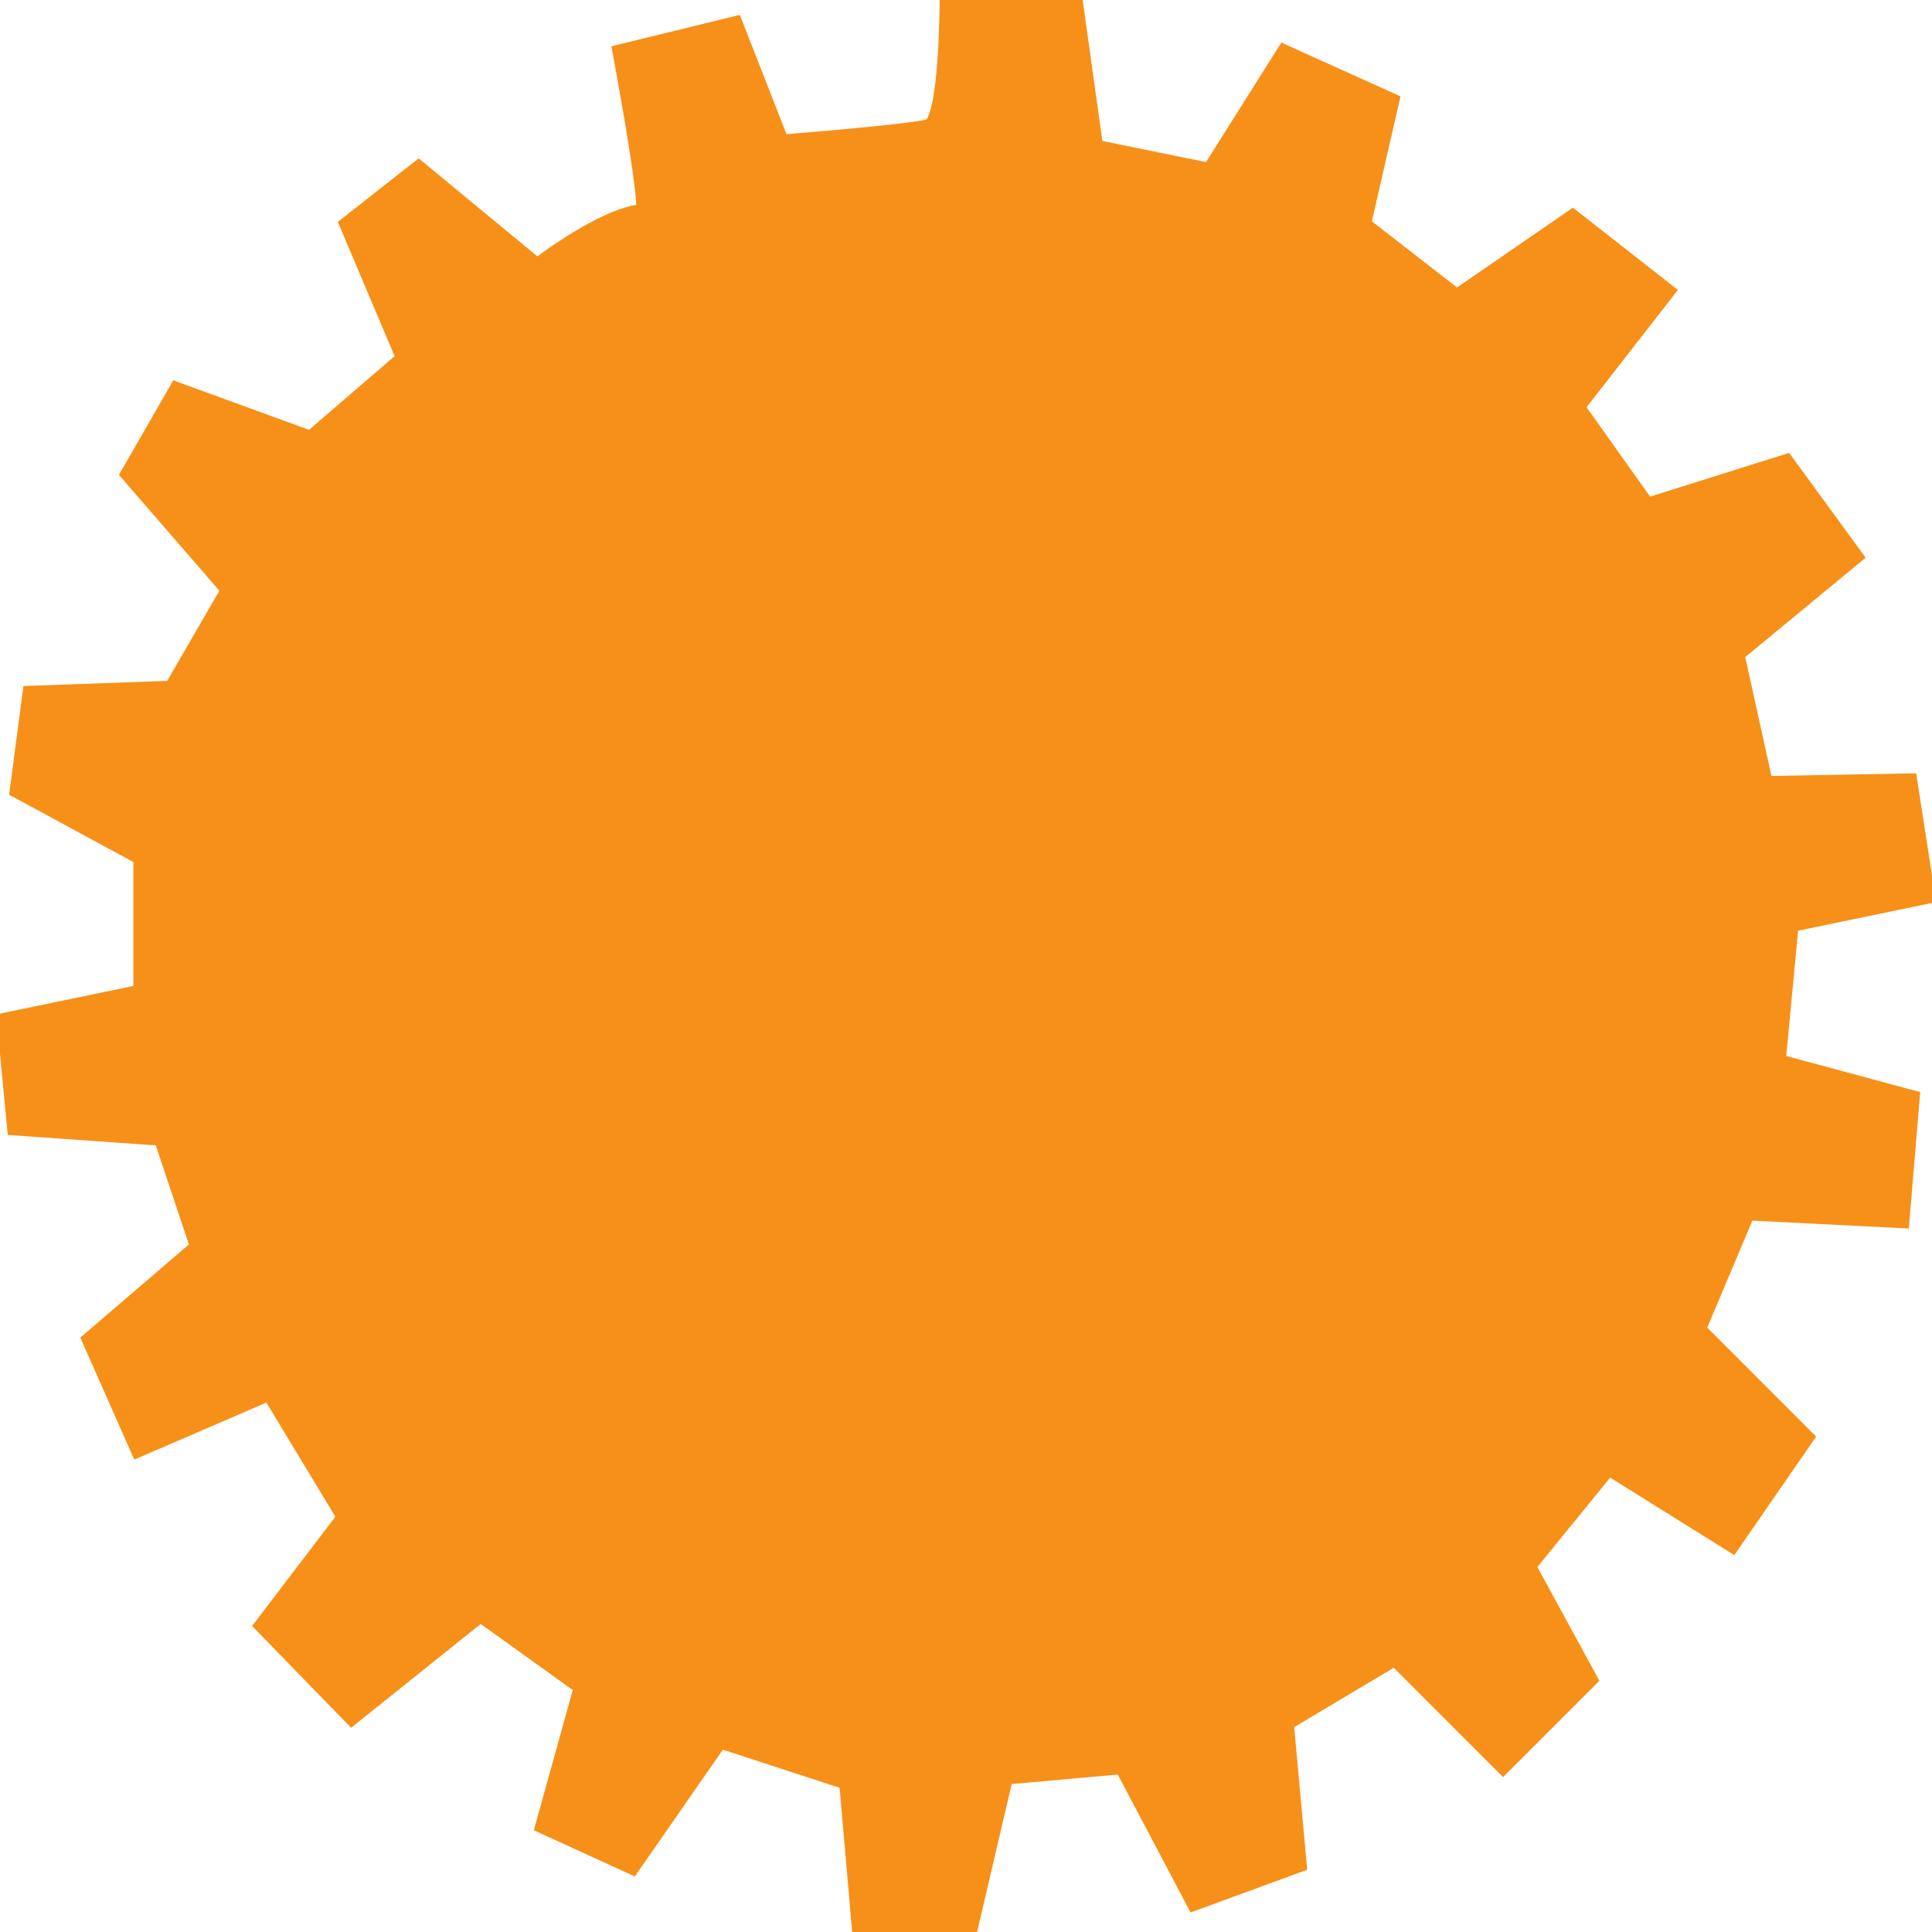
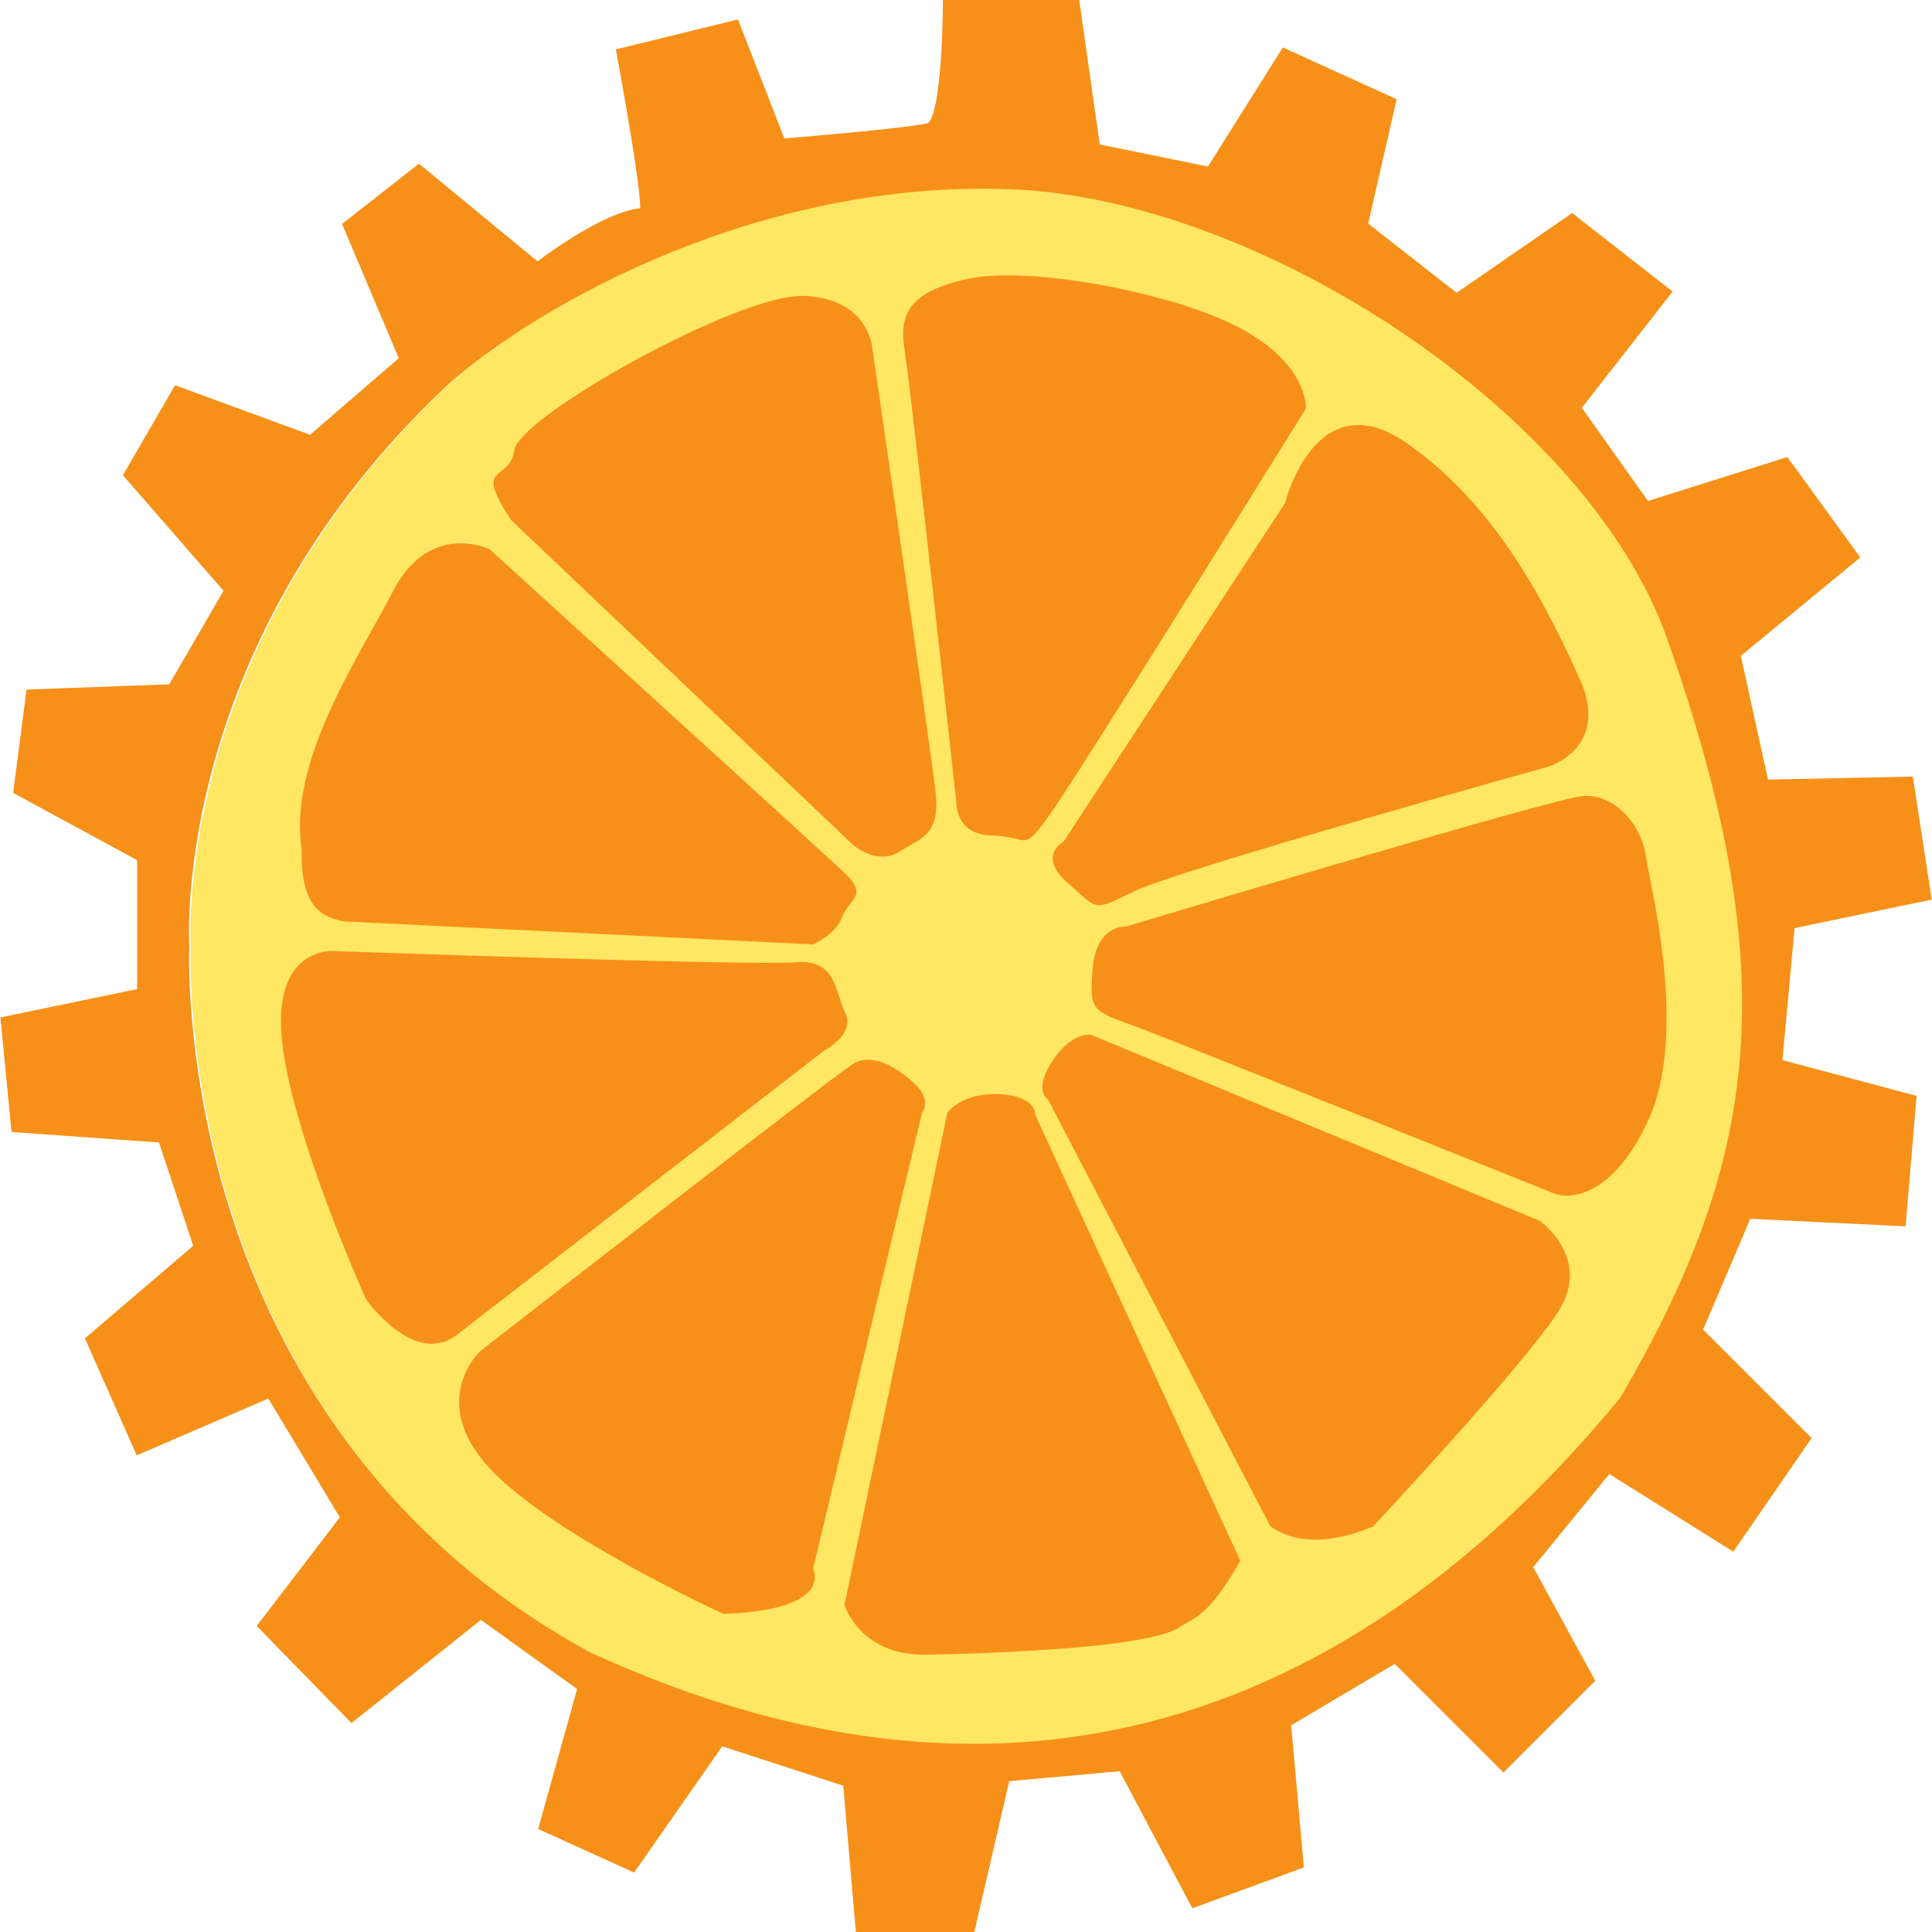
- <svg xmlns="http://www.w3.org/2000/svg" width="3.6in" height="3.6in" viewBox="890.815 484.36 136.37 136.37">
-   <path id="ogears" fill="rgb(247, 144, 24)" stroke="rgb(247, 144, 24)" stroke-width="1" d="M 915.27,500.18            C 915.27,500.18 920.36,496.18 920.36,496.18              920.36,496.18 928.73,503.09 928.73,503.09              928.73,503.09 933.45,499.45 936.18,499.27              936.55,498.73 934.55,488.00 934.55,488.00              934.55,488.00 942.73,486.00 942.73,486.00              942.73,486.00 946.00,494.36 946.00,494.36              946.00,494.36 955.09,493.64 956.36,493.27              957.64,492.91 957.64,484.36 957.64,484.36              957.64,484.36 966.73,484.36 966.73,484.36              966.73,484.36 968.18,494.73 968.18,494.73              968.18,494.73 976.18,496.36 976.18,496.36              976.18,496.36 981.45,488.00 981.45,488.00              981.45,488.00 989.09,491.45 989.09,491.45              989.09,491.45 987.09,500.18 987.09,500.18              987.09,500.18 993.64,505.27 993.64,505.27              993.64,505.27 1001.82,499.64 1001.82,499.64              1001.82,499.64 1008.55,504.91 1008.55,504.91              1008.55,504.91 1002.18,513.09 1002.18,513.09              1002.18,513.09 1007.09,520.00 1007.09,520.00              1007.09,520.00 1016.91,516.91 1016.91,516.91              1016.91,516.91 1021.82,523.64 1021.82,523.64              1021.82,523.64 1013.45,530.55 1013.45,530.55              1013.45,530.55 1015.45,539.64 1015.45,539.64              1015.45,539.64 1025.64,539.45 1025.64,539.45              1025.64,539.45 1026.91,547.64 1026.91,547.64              1026.91,547.64 1017.27,549.64 1017.27,549.64              1017.27,549.64 1016.36,559.27 1016.36,559.27              1016.36,559.27 1025.82,561.82 1025.82,561.82              1025.82,561.82 1025.09,570.55 1025.09,570.55              1025.09,570.55 1014.18,570.00 1014.18,570.00              1014.18,570.00 1010.73,578.18 1010.73,578.18              1010.73,578.18 1018.36,585.82 1018.36,585.82              1018.36,585.82 1013.09,593.45 1013.09,593.45              1013.09,593.45 1004.36,588.00 1004.36,588.00              1004.36,588.00 998.73,594.91 998.73,594.91              998.73,594.91 1003.09,602.91 1003.09,602.91              1003.09,602.91 996.91,609.09 996.91,609.09              996.91,609.09 989.27,601.45 989.27,601.45              989.27,601.45 981.64,606.00 981.64,606.00              981.64,606.00 982.55,616.00 982.55,616.00              982.55,616.00 975.09,618.73 975.09,618.73              975.09,618.73 970.00,609.09 970.00,609.09              970.00,609.09 961.82,609.82 961.82,609.82              961.82,609.82 959.27,620.73 959.27,620.73              959.27,620.73 951.45,620.55 951.45,620.55              951.45,620.55 950.55,610.18 950.55,610.18              950.55,610.18 941.64,607.27 941.64,607.27              941.64,607.27 935.45,616.18 935.45,616.18              935.45,616.18 929.09,613.27 929.09,613.27              929.09,613.27 931.82,603.45 931.82,603.45              931.82,603.45 924.73,598.36 924.73,598.36              924.73,598.36 915.64,605.64 915.64,605.64              915.64,605.64 909.27,599.09 909.27,599.09              909.27,599.09 915.09,591.45 915.09,591.45              915.09,591.45 909.82,582.73 909.82,582.73              909.82,582.73 900.55,586.73 900.55,586.73              900.55,586.73 897.09,578.91 897.09,578.91              897.09,578.91 904.73,572.36 904.73,572.36              904.73,572.36 902.18,564.73 902.18,564.73              902.18,564.73 891.82,564.00 891.82,564.00              891.82,564.00 891.09,556.36 891.09,556.36              891.09,556.36 900.73,554.36 900.73,554.36              900.73,554.36 900.73,544.91 900.73,544.91              900.73,544.91 892.00,540.18 892.00,540.18              892.00,540.18 892.91,533.27 892.91,533.27              892.91,533.27 902.91,532.91 902.91,532.91              902.91,532.91 906.91,526.00 906.91,526.00              906.91,526.00 899.82,517.82 899.82,517.82              899.82,517.82 903.27,511.82 903.27,511.82              903.27,511.82 912.73,515.27 912.73,515.27              912.73,515.27 919.27,509.64 919.27,509.64              919.27,509.64 915.27,500.18 915.27,500.18 Z            M 904.00,550.36            C 904.00,550.36 902.55,529.09 922.36,510.55              928.73,504.91 944.36,496.18 962.00,496.91              979.64,497.64 1002.55,512.73 1008.18,528.55              1016.73,552.55 1014.55,565.64 1004.91,582.18              990.73,599.45 967.09,616.18 932.18,600.18              902.36,584.00 904.00,550.36 904.00,550.36 Z" />
+ <svg xmlns="http://www.w3.org/2000/svg" version="1.1" id="Layer_1" x="0px" y="0px" viewBox="-349 151.8 259.2 259.2" style="enable-background:new -349 151.8 259.2 259.2;" xml:space="preserve">
+   <path class="st0" fill="rgb(247, 144, 24)" stroke="rgb(247, 144, 24)" d="M-108.7,275.9l18.3-3.8l-2.4-15.6l-19.4,0.4l-3.8-17.3l15.9-13.1l-9.3-12.8l-18.7,5.9l-9.3-13.1l12.1-15.5  l-12.8-10l-15.5,10.7L-166,182l3.8-16.6l-14.5-6.6l-10,15.9l-15.2-3.1l-2.8-19.7H-222c0,0,0,16.3-2.4,16.9  c-2.4,0.7-19.7,2.1-19.7,2.1l-6.2-15.9l-15.5,3.8c0,0,3.8,20.4,3.1,21.4c-5.2,0.3-14.2,7.3-14.2,7.3l-15.9-13.1l-9.7,7.6l7.6,18  l-12.4,10.7l-18-6.6l-6.6,11.4l13.5,15.5l-7.6,13.1l-19,0.7l-1.7,13.1l16.6,9v18l-18.3,3.8l1.4,14.5l19.7,1.4l4.8,14.5l-14.5,12.4  l6.6,14.9l17.6-7.6l10,16.6l-11.1,14.5l12.1,12.4l17.3-13.8l13.5,9.7l-5.2,18.7l12.1,5.5l11.8-16.9l16.9,5.5l1.7,19.7l14.9,0.3  l4.8-20.7l15.5-1.4l9.7,18.3l14.2-5.2l-1.7-19l14.5-8.6l14.5,14.5l11.7-11.7l-8.3-15.2l10.7-13.1l16.6,10.4l10-14.5l-14.5-14.5  l6.6-15.5l20.7,1l1.4-16.6l-18-4.8L-108.7,275.9z M-132.3,339.2c-27,32.8-71.9,64.6-138.2,34.2c-56.7-30.8-53.6-94.7-53.6-94.7  s-2.8-40.4,34.9-75.7c12.1-10.7,41.8-27.3,75.3-25.9c33.5,1.4,77.1,30.1,87.8,60.1C-109.8,282.9-113.9,307.8-132.3,339.2z" />
+   <path class="st1" fill="rgb(255, 230, 99)" d="M-131.6,339.3c-27,32.8-71.9,64.6-138.2,34.2c-56.7-30.8-53.6-94.7-53.6-94.7s-2.8-40.4,34.9-75.7  c12.1-10.7,41.8-27.3,75.3-25.9c33.5,1.4,77.1,30.1,87.8,60.1C-109.2,283-113.3,307.9-131.6,339.3z" />
+   <path id="slices" class="st2" fill="rgb(247, 144, 24)" d="M-178.6,356.5l-29.8-57.2c0,0-2-1.1,0.5-5c2.5-4,5.2-3.7,5.2-3.7l60.3,25c0,0,7,5,2.5,12.1  c-4.5,7.1-24.9,28.9-24.9,28.9C-174.3,360.6-178.6,356.5-178.6,356.5z M-182.6,361.2l-27.5-59.8c0,0,0.2-2.6-4.9-2.8  c-5.1-0.2-6.9,2.5-6.9,2.5l-13.8,66c0,0,2,6.9,11.1,6.7c9.1-0.2,30.1-0.9,34-3.8C-188.5,368.7-186.8,368.5-182.6,361.2z   M-239.9,362.2l14.6-61.1c0,0,1.4-1.7-1-3.9c-2.3-2.2-5.7-4.2-8.2-2.7s-50.1,38.6-50.1,38.6s-7.1,6.6,1.3,15.7  c8.4,9,31.3,19.5,31.3,19.5S-237.8,368.3-239.9,362.2z M-287.6,330.8l49.1-38c0,0,4.3-2.2,2.9-5.1c-1.4-2.9-1.2-7.3-6.7-6.8  s-61.7-1.5-61.7-1.5s-8.3-0.9-7.2,11.6c1.1,12.5,11.3,35.1,11.3,35.1S-293.4,335.4-287.6,330.8z M-303.1,275.4l63.2,3.1  c0,0,3-1.3,3.9-3.7s3.6-2.8,0.3-5.9c-3.3-3.1-47.6-43.4-47.6-43.4s-8-3.9-12.9,5.5s-14.2,23-12.3,34.9  C-308.8,275.1-304.1,274.9-303.1,275.4z M-280.4,221.6l45.9,43.6c0,0,3.2,2.7,6.1,0.9c2.9-1.9,5.6-2.1,4.9-8.2  c-0.7-6.1-8.5-59.6-8.5-59.6s-0.6-6.5-9.2-6.8c-8.7-0.3-38.2,16.2-38.8,20.7C-280.6,216.6-285.7,213.7-280.4,221.6z M-220.7,259.4  c0,0-0.2,4.4,4.8,4.5c5,0.1,4,2.6,8-3.2c4.1-5.8,34.1-54.1,34.1-54.1s0.4-5.6-8.3-10.5s-28.6-8.7-37-6.9c-8.3,1.8-9.3,5-8.5,9.8  C-226.8,203.9-220.7,259.4-220.7,259.4z M-206.3,264.7c0,0-3.6,1.9,0.5,5.5c4.1,3.6,3.3,4,8.9,1.2c5.6-2.8,55.8-16.8,55.8-16.8  s8.2-2.6,4-11.8s-10.8-22.9-23.1-31.5s-16.4,8-16.4,8L-206.3,264.7z M-197.9,276.1c0,0-4-0.3-4.5,5.6c-0.5,5.9,0,5.7,6,7.9  c6.1,2.3,56.1,22.4,56.1,22.4s6.5,2.4,12.2-9.4c5.8-11.8,0.5-31.8-0.1-36c-0.6-4.2-4.3-8.4-8.5-8C-141,259-197.9,276.1-197.9,276.1z  " />
</svg>
